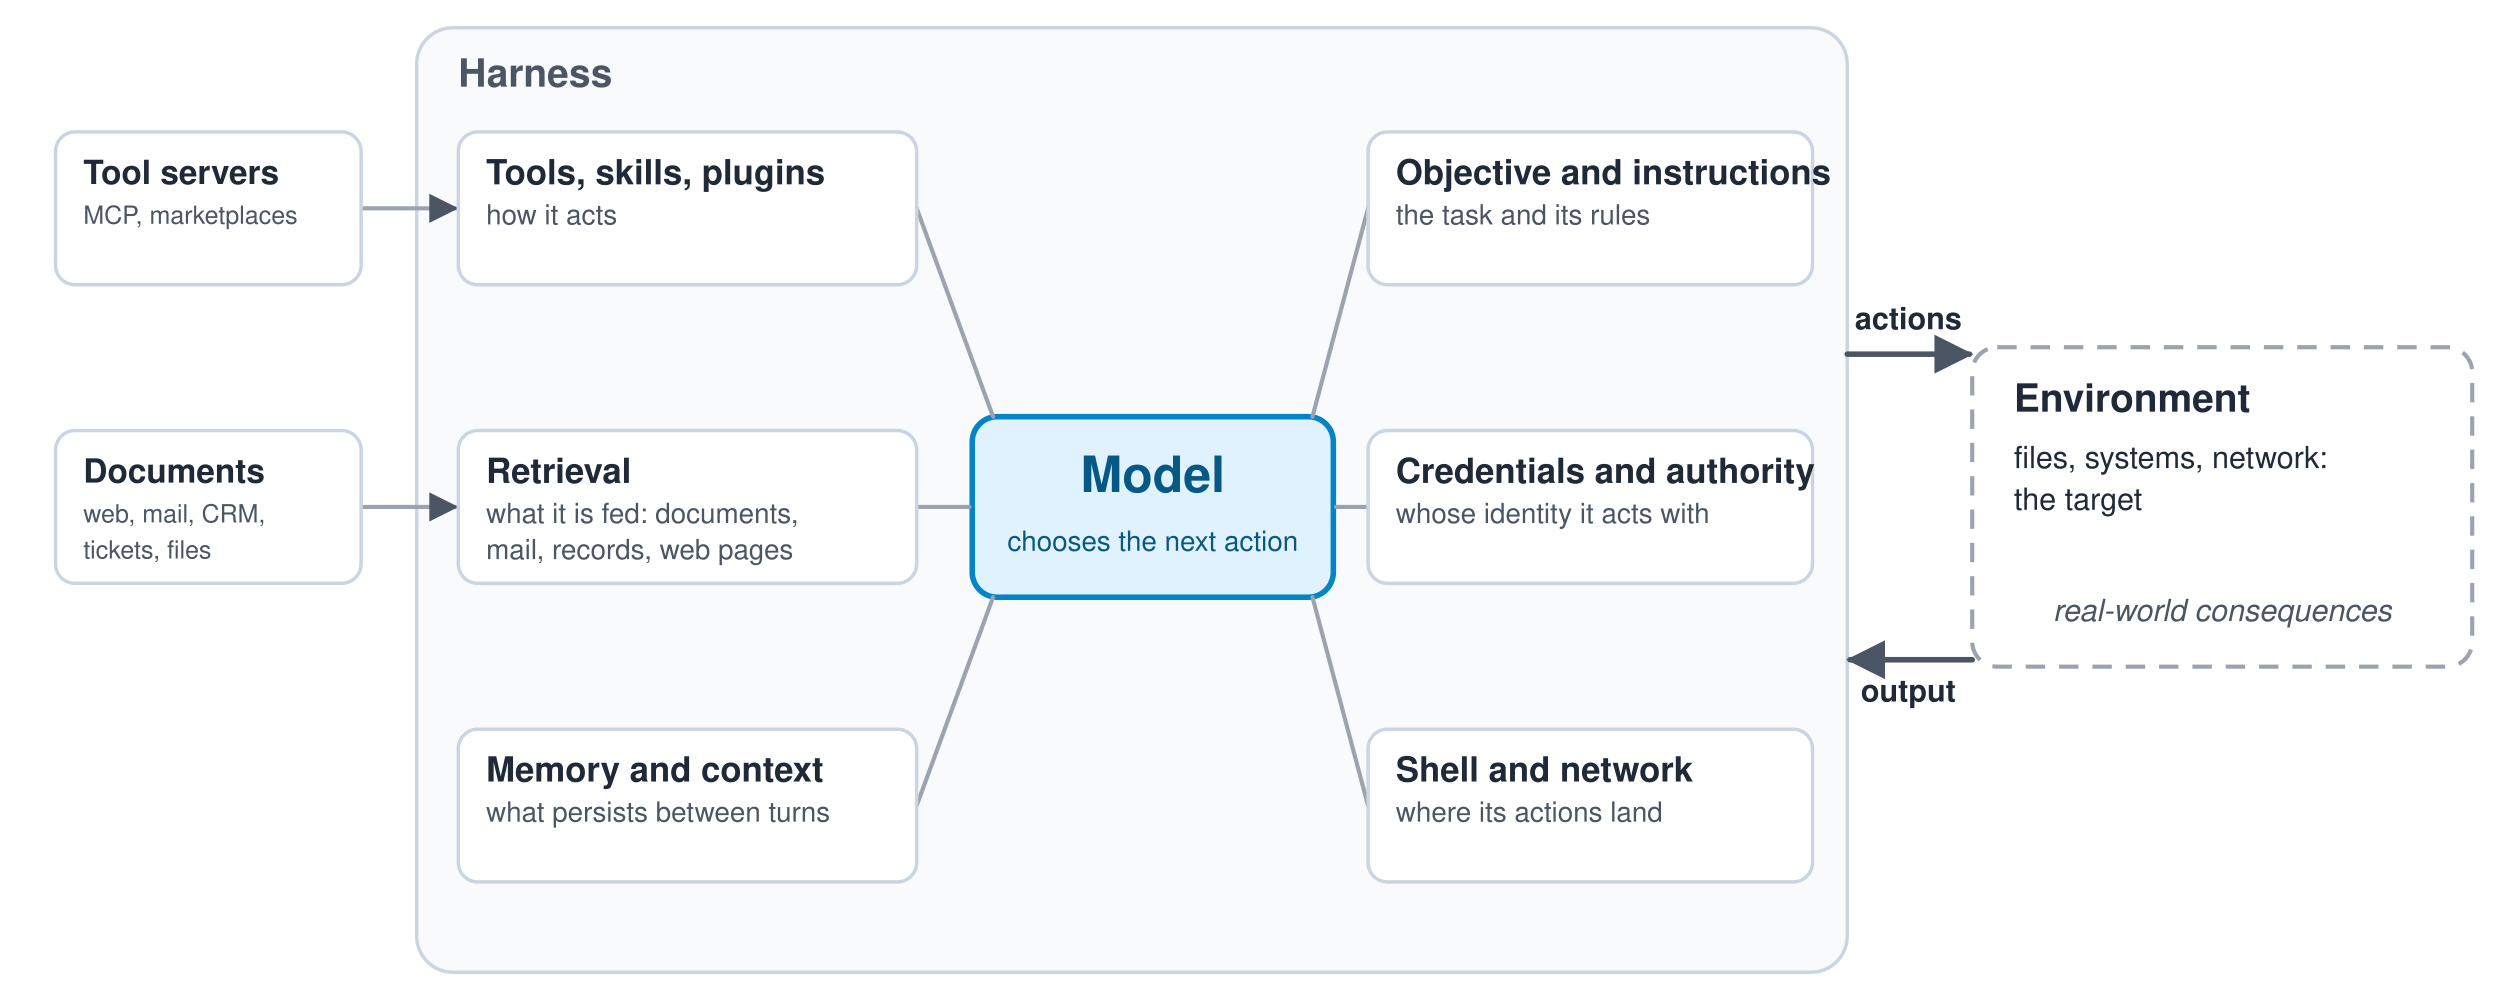
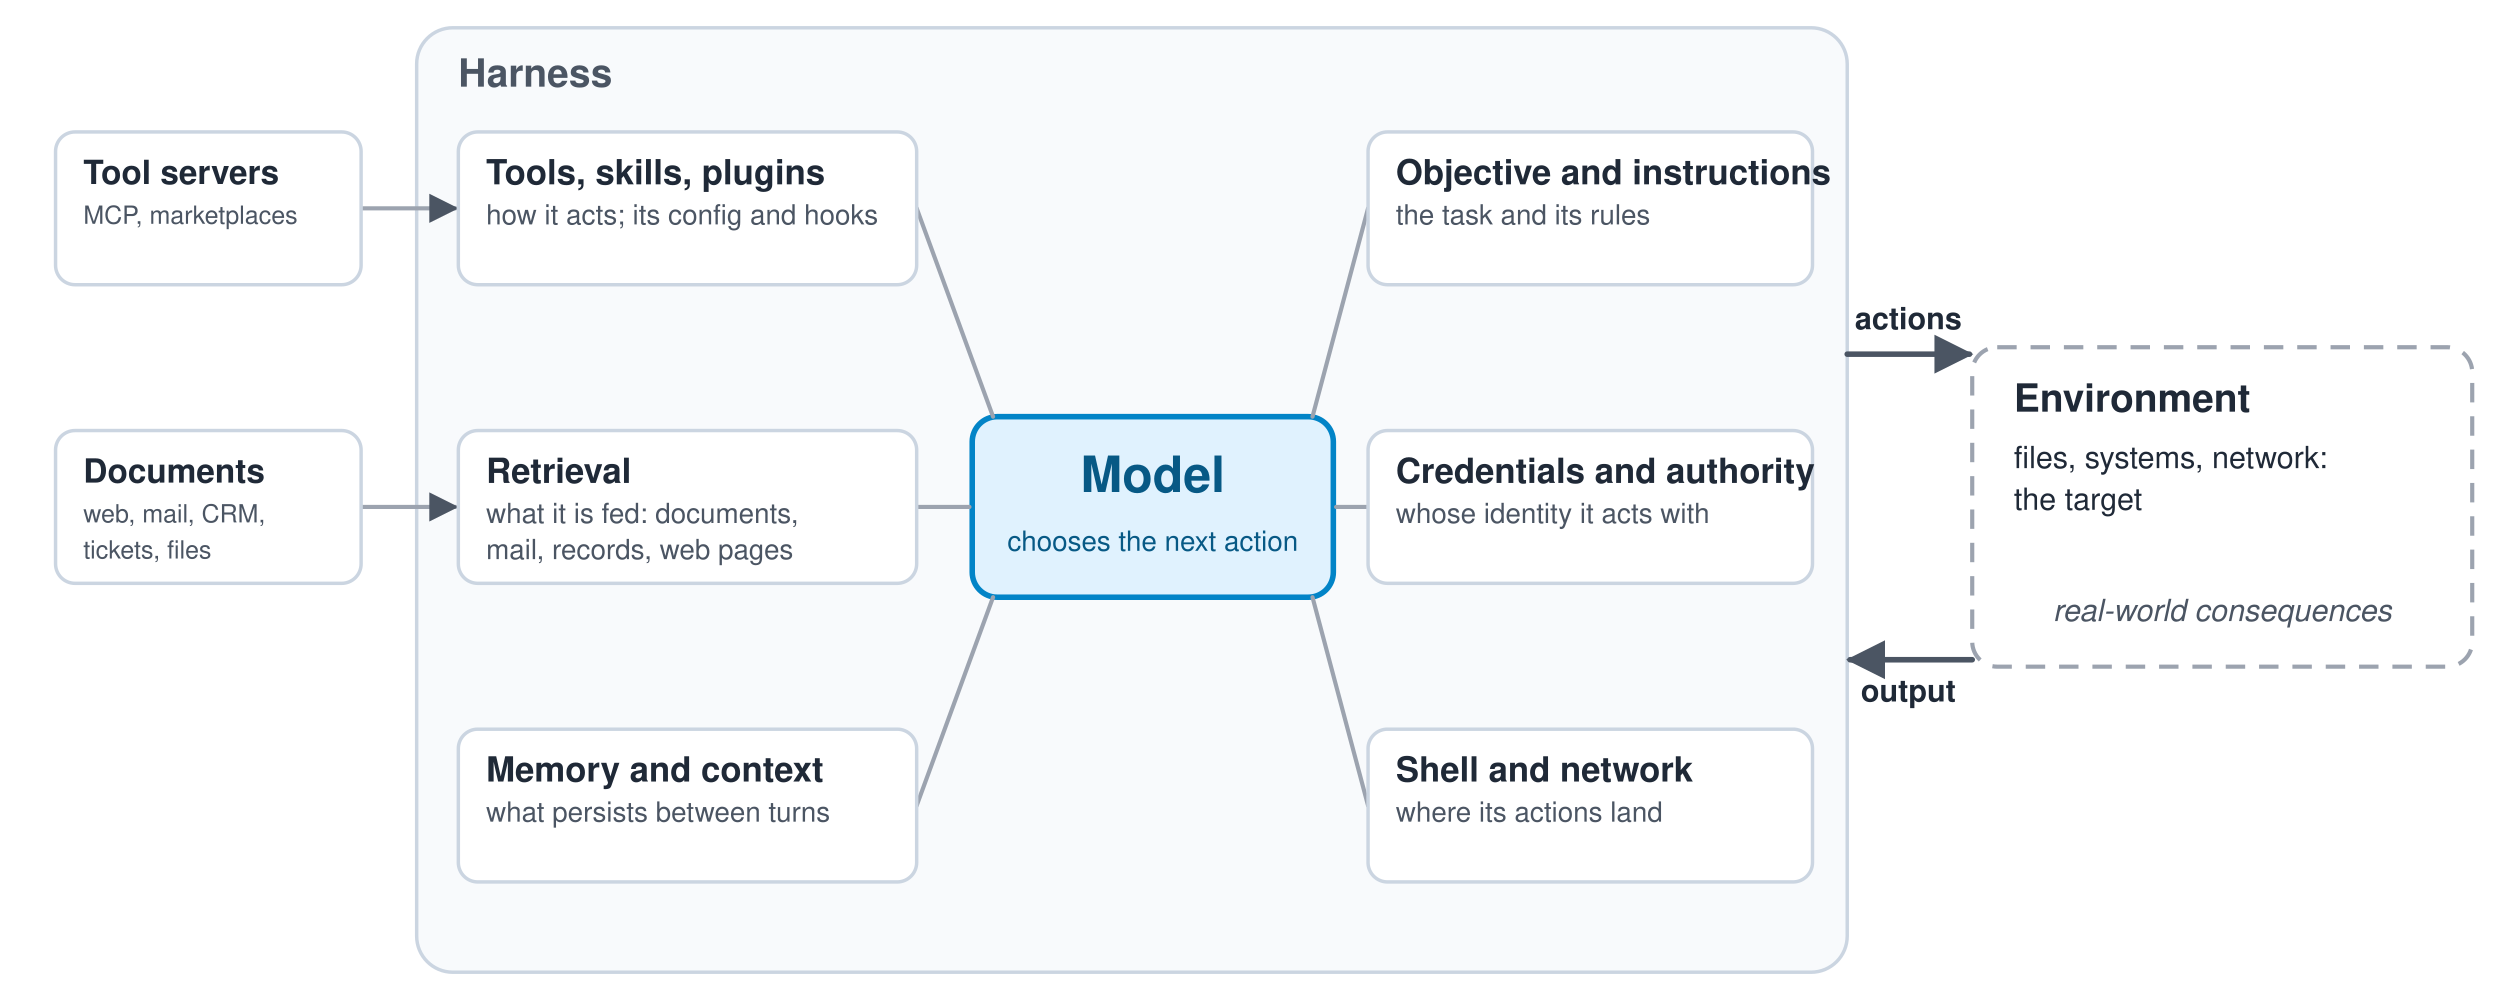
<svg xmlns="http://www.w3.org/2000/svg" viewBox="0 0 1800 720" width="1800" height="720" role="img" aria-label="The harness: everything around the model" font-family="Helvetica Neue, Helvetica, Arial, sans-serif">
  <defs>
    <marker id="arrow" viewBox="0 0 10 10" refX="9" refY="5" markerWidth="7" markerHeight="7" orient="auto-start-reverse">
      <path d="M0 0L10 5L0 10z" fill="#4b5563" />
    </marker>
    <marker id="arrow-red" viewBox="0 0 10 10" refX="9" refY="5" markerWidth="7" markerHeight="7" orient="auto-start-reverse">
      <path d="M0 0L10 5L0 10z" fill="#dc2626" />
    </marker>
  </defs>
  <rect x="0" y="0" width="1800" height="720" fill="#ffffff" />
  <g data-build="0">
    <rect x="300" y="20" width="1030" height="680" rx="26" fill="#f8fafc" stroke="#cbd5e1" stroke-width="2.5" />
    <text x="330" y="56" font-size="28" font-weight="700" fill="#4b5563" text-anchor="start" dominant-baseline="central">Harness</text>
    <rect x="700" y="300" width="260" height="130" rx="18" fill="#e0f2fe" stroke="#0284c7" stroke-width="4" />
    <text x="830" y="346" font-size="36" font-weight="700" fill="#075985" text-anchor="middle" dominant-baseline="central">Model</text>
    <text x="830" y="392" font-size="20" font-weight="400" fill="#075985" text-anchor="middle" dominant-baseline="central">chooses the next action</text>
  </g>
  <g data-build="1">
    <path d="M985 150L945 300" fill="none" stroke="#9ca3af" stroke-width="3" stroke-linecap="round" />
    <rect x="985" y="95" width="320" height="110" rx="14" fill="#ffffff" stroke="#cbd5e1" stroke-width="2.5" />
    <text x="1005" y="127" font-size="25" font-weight="700" fill="#1f2937" text-anchor="start" dominant-baseline="central">Objective and instructions</text>
    <text x="1005" y="157" font-size="20" font-weight="400" fill="#4b5563" text-anchor="start" dominant-baseline="central">the task and its rules</text>
  </g>
  <g data-build="2">
    <path d="M660 150L715 300" fill="none" stroke="#9ca3af" stroke-width="3" stroke-linecap="round" />
    <path d="M260 150H328" fill="none" stroke="#9ca3af" stroke-width="3" stroke-linecap="round" marker-end="url(#arrow)" />
    <rect x="330" y="95" width="330" height="110" rx="14" fill="#ffffff" stroke="#cbd5e1" stroke-width="2.5" />
    <text x="350" y="127" font-size="25" font-weight="700" fill="#1f2937" text-anchor="start" dominant-baseline="central">Tools, skills, plugins</text>
-     <text x="350" y="157" font-size="20" font-weight="400" fill="#4b5563" text-anchor="start" dominant-baseline="central">how it acts</text>
+     <text x="350" y="157" font-size="20" font-weight="400" fill="#4b5563" text-anchor="start" dominant-baseline="central">how it acts; its config and hooks</text>
    <rect x="40" y="95" width="220" height="110" rx="14" fill="#ffffff" stroke="#cbd5e1" stroke-width="2.5" />
    <text x="60" y="127" font-size="24" font-weight="700" fill="#1f2937" text-anchor="start" dominant-baseline="central">Tool servers</text>
    <text x="60" y="157" font-size="18" font-weight="400" fill="#4b5563" text-anchor="start" dominant-baseline="central">MCP, marketplaces</text>
  </g>
  <g data-build="3">
    <path d="M985 580L945 430" fill="none" stroke="#9ca3af" stroke-width="3" stroke-linecap="round" />
    <rect x="985" y="525" width="320" height="110" rx="14" fill="#ffffff" stroke="#cbd5e1" stroke-width="2.5" />
    <text x="1005" y="557" font-size="25" font-weight="700" fill="#1f2937" text-anchor="start" dominant-baseline="central">Shell and network</text>
    <text x="1005" y="587" font-size="20" font-weight="400" fill="#4b5563" text-anchor="start" dominant-baseline="central">where its actions land</text>
    <path d="M1330 255H1418" fill="none" stroke="#4b5563" stroke-width="4" stroke-linecap="round" marker-end="url(#arrow)" />
    <text x="1374" y="232" font-size="22" font-weight="600" fill="#1f2937" text-anchor="middle" dominant-baseline="central">actions</text>
    <path d="M1420 475H1332" fill="none" stroke="#4b5563" stroke-width="4" stroke-linecap="round" marker-end="url(#arrow)" />
    <text x="1374" y="500" font-size="22" font-weight="600" fill="#1f2937" text-anchor="middle" dominant-baseline="central">output</text>
    <rect x="1420" y="250" width="360" height="230" rx="18" fill="none" stroke="#9ca3af" stroke-width="3" stroke-dasharray="14 10" />
    <text x="1450" y="290" font-size="28" font-weight="700" fill="#1f2937" text-anchor="start" dominant-baseline="central">Environment</text>
    <text x="1450" y="332" font-size="22" font-weight="400" fill="#1f2937" text-anchor="start" dominant-baseline="central">files, systems, network:</text>
    <text x="1450" y="362" font-size="22" font-weight="400" fill="#1f2937" text-anchor="start" dominant-baseline="central">the target</text>
    <text x="1600" y="440" font-size="22" font-weight="500" fill="#4b5563" text-anchor="middle" dominant-baseline="central" font-style="italic">real-world consequences</text>
  </g>
  <g data-build="4">
    <path d="M660 365H698" fill="none" stroke="#9ca3af" stroke-width="3" stroke-linecap="round" />
    <path d="M260 365H328" fill="none" stroke="#9ca3af" stroke-width="3" stroke-linecap="round" marker-end="url(#arrow)" />
    <rect x="330" y="310" width="330" height="110" rx="14" fill="#ffffff" stroke="#cbd5e1" stroke-width="2.5" />
    <text x="350" y="342" font-size="25" font-weight="700" fill="#1f2937" text-anchor="start" dominant-baseline="central">Retrieval</text>
    <text x="350" y="372" font-size="20" font-weight="400" fill="#4b5563" text-anchor="start" dominant-baseline="central">what it is fed: documents,</text>
    <text x="350" y="398" font-size="20" font-weight="400" fill="#4b5563" text-anchor="start" dominant-baseline="central">mail, records, web pages</text>
    <rect x="40" y="310" width="220" height="110" rx="14" fill="#ffffff" stroke="#cbd5e1" stroke-width="2.5" />
    <text x="60" y="342" font-size="24" font-weight="700" fill="#1f2937" text-anchor="start" dominant-baseline="central">Documents</text>
    <text x="60" y="372" font-size="18" font-weight="400" fill="#4b5563" text-anchor="start" dominant-baseline="central">web, mail, CRM,</text>
    <text x="60" y="398" font-size="18" font-weight="400" fill="#4b5563" text-anchor="start" dominant-baseline="central">tickets, files</text>
  </g>
  <g data-build="5">
    <path d="M660 580L715 430" fill="none" stroke="#9ca3af" stroke-width="3" stroke-linecap="round" />
    <rect x="330" y="525" width="330" height="110" rx="14" fill="#ffffff" stroke="#cbd5e1" stroke-width="2.5" />
    <text x="350" y="557" font-size="25" font-weight="700" fill="#1f2937" text-anchor="start" dominant-baseline="central">Memory and context</text>
    <text x="350" y="587" font-size="20" font-weight="400" fill="#4b5563" text-anchor="start" dominant-baseline="central">what persists between turns</text>
  </g>
  <g data-build="6">
    <path d="M985 365H962" fill="none" stroke="#9ca3af" stroke-width="3" stroke-linecap="round" />
    <rect x="985" y="310" width="320" height="110" rx="14" fill="#ffffff" stroke="#cbd5e1" stroke-width="2.5" />
    <text x="1005" y="342" font-size="25" font-weight="700" fill="#1f2937" text-anchor="start" dominant-baseline="central">Credentials and authority</text>
    <text x="1005" y="372" font-size="20" font-weight="400" fill="#4b5563" text-anchor="start" dominant-baseline="central">whose identity it acts with</text>
  </g>
</svg>
